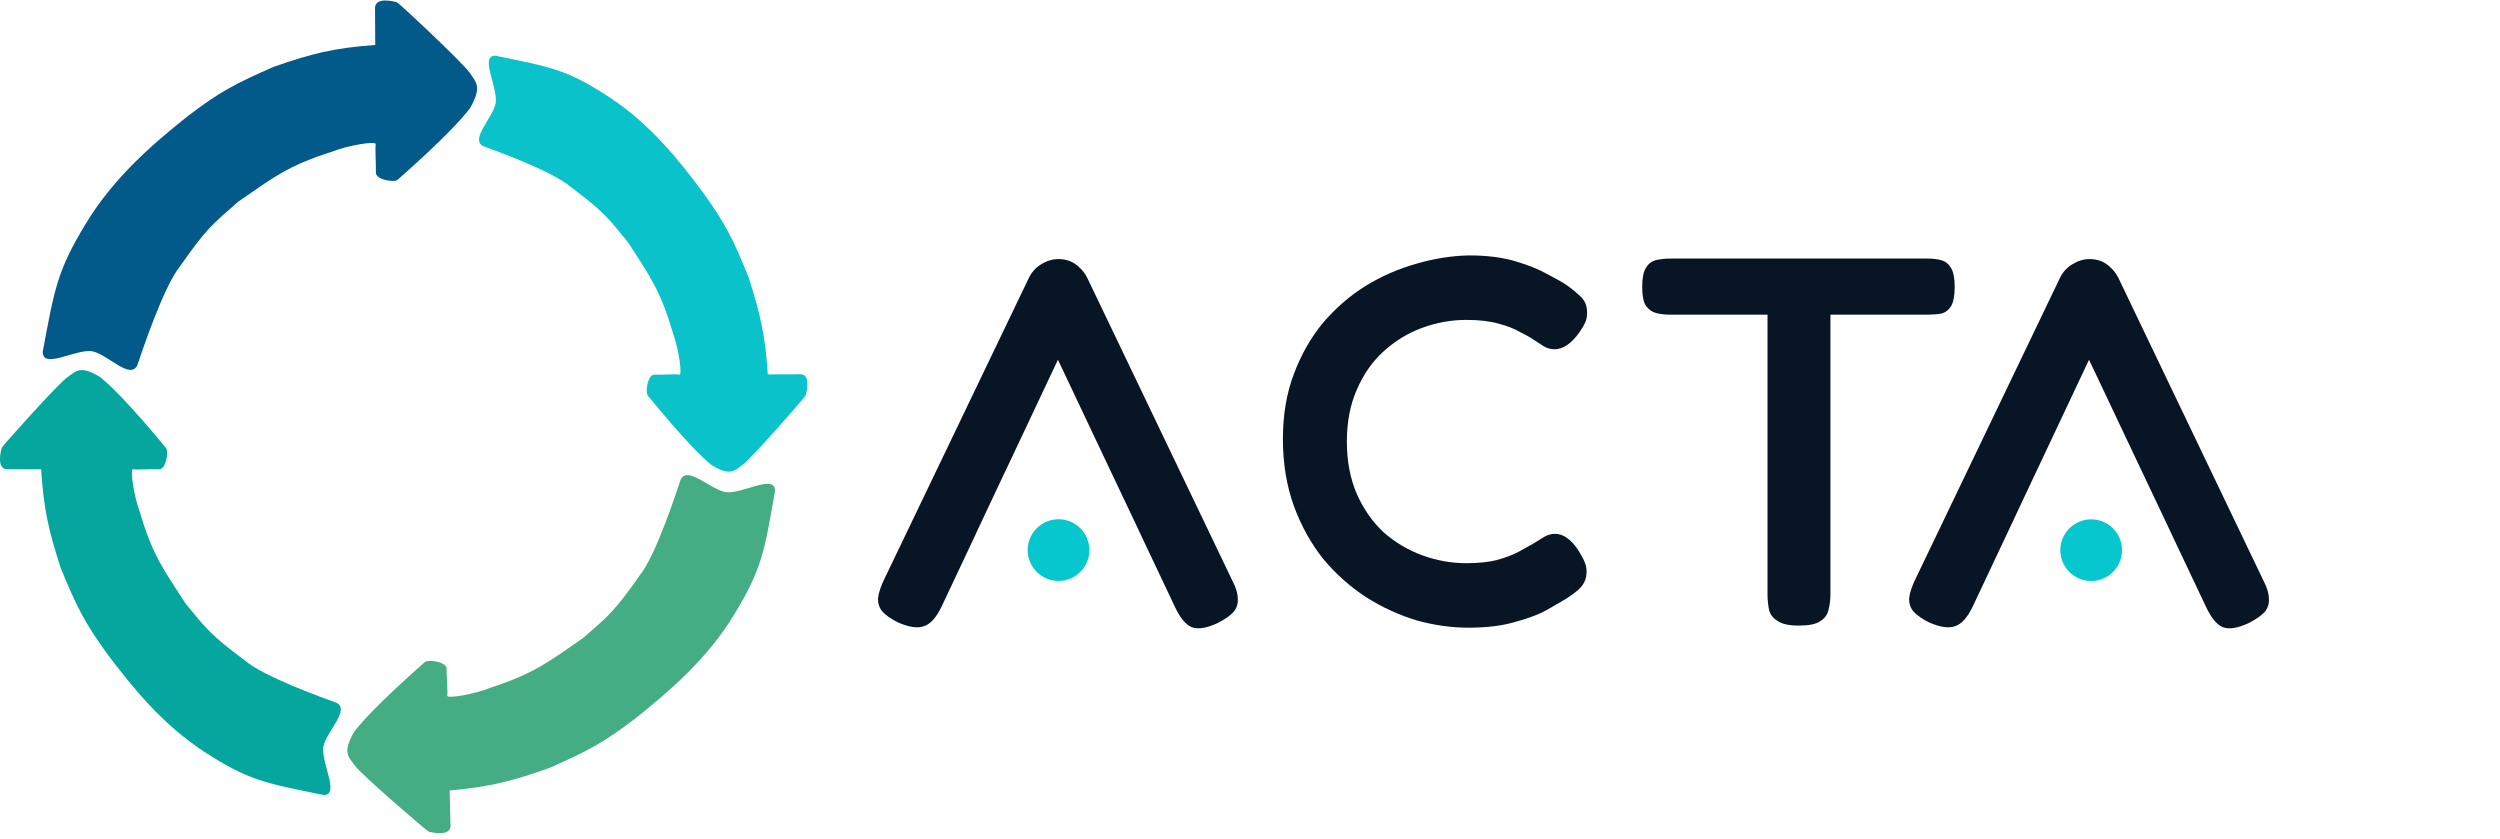
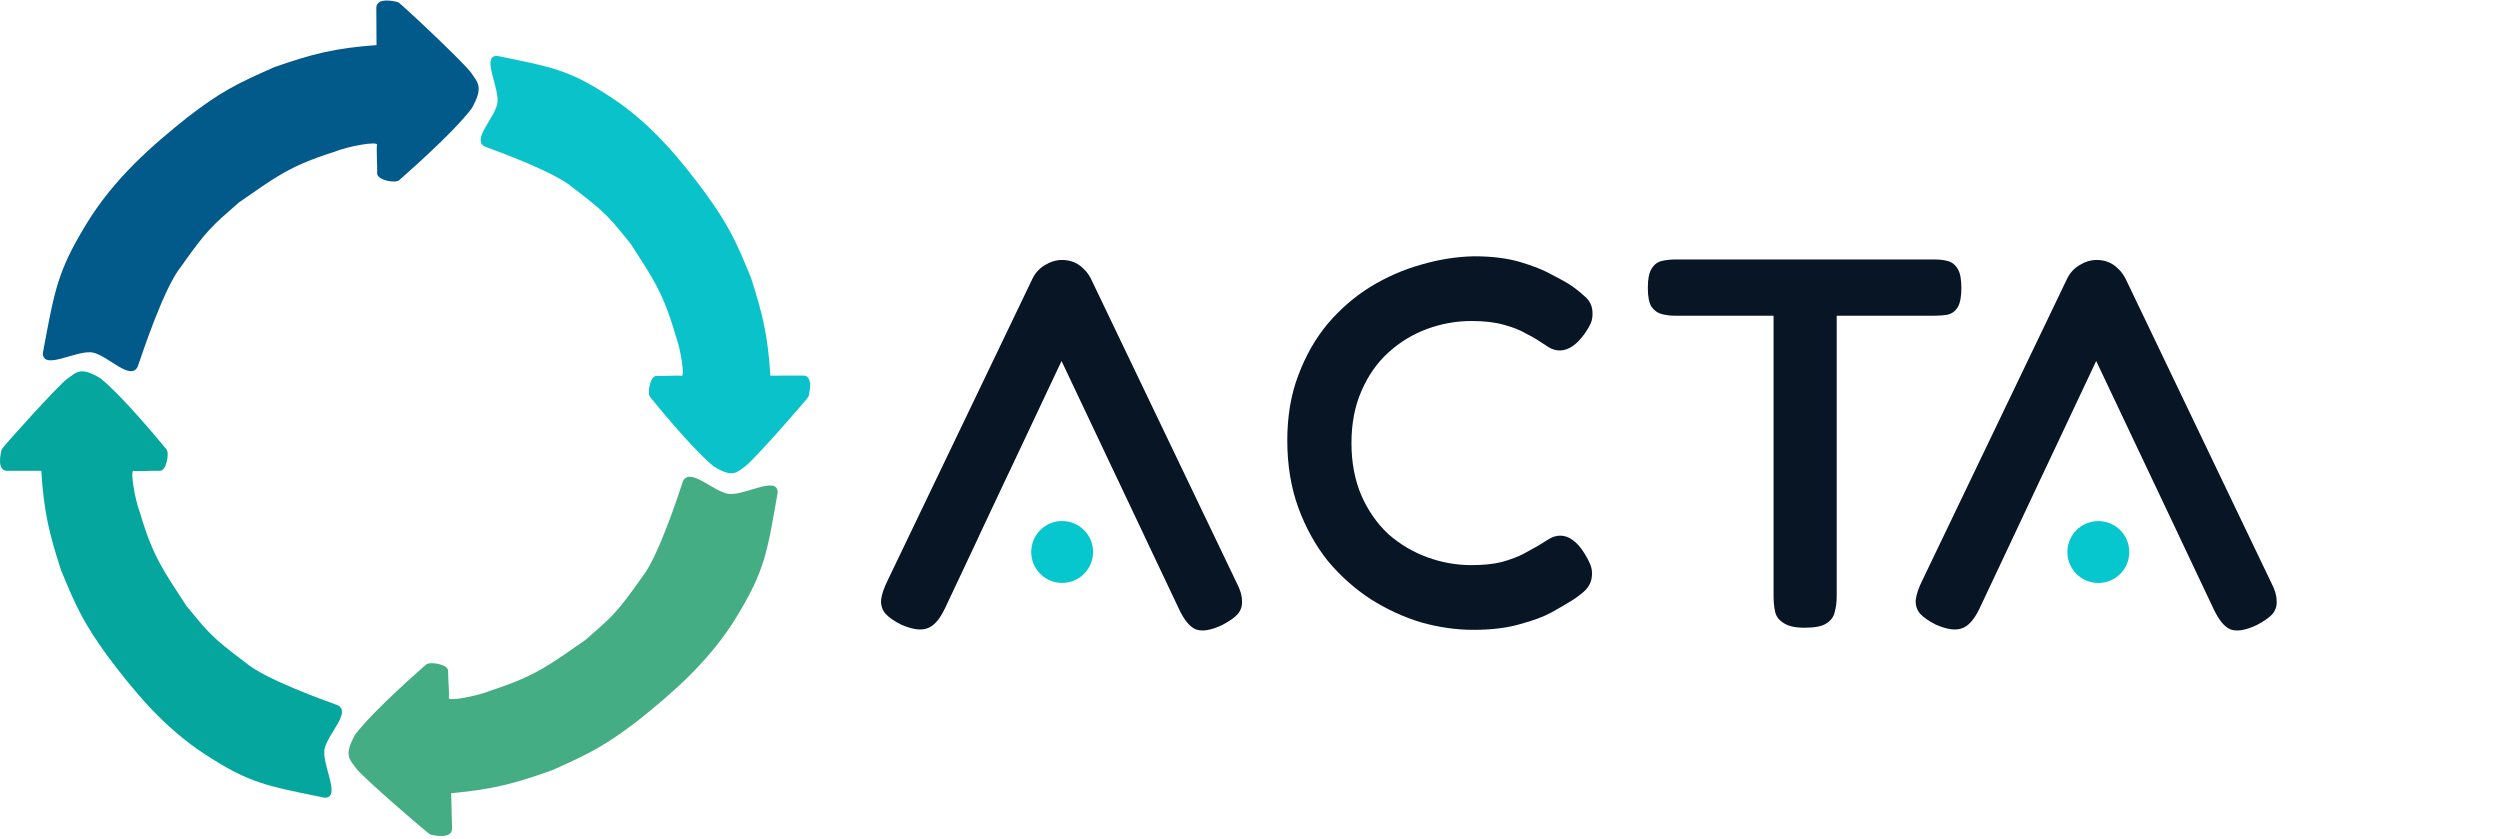
- <svg xmlns="http://www.w3.org/2000/svg" width="155" height="52" viewBox="0 0 155 52" fill="none">
-   <path d="M119.501 16.031C119.826 16.031 120.108 16.064 120.346 16.129C120.606 16.194 120.812 16.356 120.964 16.616C121.115 16.855 121.191 17.245 121.191 17.787C121.191 18.328 121.115 18.729 120.964 18.989C120.812 19.228 120.606 19.38 120.346 19.445C120.086 19.488 119.793 19.51 119.468 19.51H113.487V36.837C113.487 37.205 113.444 37.541 113.357 37.844C113.292 38.126 113.118 38.354 112.837 38.527C112.577 38.7 112.132 38.787 111.504 38.787C110.919 38.787 110.485 38.69 110.204 38.495C109.922 38.321 109.748 38.093 109.683 37.812C109.618 37.508 109.586 37.172 109.586 36.804V19.51H103.539C103.236 19.51 102.954 19.477 102.694 19.412C102.434 19.347 102.217 19.195 102.044 18.957C101.892 18.719 101.816 18.328 101.816 17.787C101.816 17.245 101.892 16.855 102.044 16.616C102.196 16.356 102.402 16.194 102.662 16.129C102.943 16.064 103.236 16.031 103.539 16.031H119.501Z" fill="#081524" />
-   <path d="M91.047 38.917C89.986 38.917 88.913 38.765 87.829 38.462C86.746 38.137 85.705 37.66 84.708 37.031C83.711 36.381 82.823 35.59 82.043 34.658C81.284 33.705 80.677 32.61 80.222 31.375C79.767 30.118 79.54 28.731 79.54 27.214C79.54 25.718 79.767 24.375 80.222 23.183C80.677 21.969 81.284 20.907 82.043 19.997C82.823 19.087 83.701 18.328 84.676 17.721C85.673 17.115 86.713 16.66 87.797 16.356C88.902 16.031 89.996 15.858 91.08 15.836C92.185 15.836 93.139 15.955 93.941 16.194C94.743 16.432 95.393 16.692 95.891 16.974C96.39 17.234 96.726 17.418 96.899 17.526C97.246 17.743 97.571 17.992 97.874 18.274C98.199 18.534 98.373 18.859 98.394 19.249C98.416 19.509 98.383 19.748 98.297 19.965C98.21 20.16 98.091 20.365 97.939 20.582C97.679 20.951 97.419 21.221 97.159 21.395C96.899 21.568 96.639 21.655 96.379 21.655C96.14 21.655 95.913 21.59 95.696 21.46C95.501 21.33 95.252 21.167 94.948 20.972C94.818 20.886 94.58 20.756 94.233 20.582C93.908 20.387 93.464 20.214 92.9 20.062C92.359 19.91 91.698 19.834 90.917 19.834C89.986 19.834 89.075 19.997 88.187 20.322C87.298 20.647 86.496 21.135 85.781 21.785C85.088 22.413 84.535 23.204 84.123 24.158C83.711 25.09 83.506 26.163 83.506 27.376C83.506 28.59 83.711 29.674 84.123 30.627C84.535 31.559 85.088 32.35 85.781 33C86.496 33.629 87.298 34.106 88.187 34.431C89.075 34.756 89.986 34.918 90.917 34.918C91.654 34.918 92.283 34.853 92.803 34.723C93.345 34.572 93.8 34.398 94.168 34.203C94.558 33.986 94.851 33.824 95.046 33.715C95.284 33.564 95.512 33.423 95.729 33.293C95.945 33.163 96.173 33.098 96.411 33.098C96.671 33.098 96.921 33.184 97.159 33.358C97.419 33.531 97.668 33.813 97.907 34.203C98.058 34.441 98.178 34.669 98.264 34.886C98.351 35.102 98.383 35.33 98.362 35.569C98.34 35.959 98.167 36.294 97.842 36.576C97.538 36.836 97.213 37.064 96.867 37.259C96.693 37.367 96.357 37.562 95.859 37.844C95.382 38.104 94.743 38.343 93.941 38.559C93.139 38.798 92.174 38.917 91.047 38.917Z" fill="#081524" />
-   <path d="M65.624 16.062C65.884 16.062 66.123 16.106 66.34 16.192C66.556 16.279 66.751 16.41 66.925 16.583C67.12 16.756 67.282 16.973 67.412 17.232L76.417 36.023C76.634 36.434 76.742 36.803 76.742 37.128C76.764 37.431 76.677 37.702 76.482 37.94C76.287 38.157 75.962 38.385 75.507 38.623C74.813 38.948 74.272 39.034 73.882 38.883C73.513 38.731 73.166 38.309 72.841 37.615L70.702 33.099H70.705L68.884 29.255L68.882 29.254L65.592 22.304L62.311 29.261L62.306 29.262L60.499 33.099H60.504L58.375 37.615C58.05 38.287 57.692 38.688 57.302 38.818C56.911 38.97 56.37 38.894 55.677 38.591C55.243 38.374 54.918 38.147 54.701 37.908C54.506 37.67 54.42 37.388 54.441 37.062C54.485 36.716 54.626 36.304 54.864 35.827L63.804 17.2C63.977 16.854 64.227 16.583 64.552 16.388C64.898 16.171 65.256 16.062 65.624 16.062Z" fill="#081524" />
-   <path d="M129.553 16.062C129.813 16.062 130.052 16.106 130.268 16.192C130.485 16.279 130.68 16.41 130.853 16.583C131.048 16.756 131.211 16.973 131.341 17.232L140.346 36.023C140.562 36.434 140.671 36.803 140.671 37.128C140.692 37.431 140.606 37.702 140.411 37.94C140.216 38.157 139.89 38.385 139.435 38.623C138.742 38.948 138.2 39.035 137.809 38.883C137.441 38.731 137.094 38.308 136.769 37.615L134.65 33.14L134.653 33.141L132.857 29.35L132.855 29.349L129.52 22.304L126.206 29.334L126.203 29.335L124.47 33.02L122.304 37.615C121.978 38.287 121.62 38.688 121.23 38.818C120.84 38.97 120.299 38.894 119.605 38.591C119.172 38.374 118.846 38.147 118.63 37.908C118.435 37.67 118.348 37.388 118.37 37.062C118.413 36.716 118.554 36.304 118.793 35.827L127.732 17.2C127.906 16.854 128.155 16.583 128.48 16.388C128.827 16.171 129.184 16.062 129.553 16.062Z" fill="#081524" />
-   <ellipse cx="65.628" cy="34.105" rx="1.912" ry="1.912" fill="#05C7CD" />
-   <ellipse cx="129.652" cy="34.109" rx="1.912" ry="1.912" fill="#05C7CD" />
-   <path d="M4.183 23.382C4.728 23.008 4.971 22.623 6.215 23.382C7.723 24.616 10.096 27.551 10.288 27.767C10.48 27.983 10.28 29.108 9.883 29.089C9.487 29.071 8.463 29.14 8.254 29.09C8.044 29.04 8.296 30.751 8.661 31.725C9.463 34.439 10.129 35.294 11.513 37.431C12.831 39.029 13.015 39.328 15.18 40.947C16.352 41.962 20.057 43.278 20.883 43.581C21.684 44.019 20.318 45.278 20.068 46.216C19.818 47.154 21.127 49.293 20.068 49.29C16.416 48.552 15.408 48.379 12.735 46.654C10.062 44.929 8.183 42.581 6.624 40.508C5.197 38.527 4.738 37.583 3.773 35.236C3.029 32.939 2.71 31.615 2.551 29.089H0.514C-0.278 29.168 0.073 27.881 0.104 27.768C0.135 27.655 3.637 23.756 4.183 23.382Z" fill="#04A69E" />
-   <path d="M29.126 4.519C29.512 5.106 29.909 5.366 29.137 6.713C27.881 8.349 24.884 10.927 24.663 11.136C24.443 11.344 23.288 11.134 23.305 10.706C23.322 10.278 23.245 9.173 23.295 8.946C23.346 8.72 21.592 9.001 20.596 9.401C17.817 10.282 16.944 11.005 14.76 12.512C13.129 13.944 12.824 14.144 11.175 16.49C10.141 17.762 8.812 21.77 8.506 22.663C8.062 23.531 6.763 22.062 5.8 21.798C4.837 21.534 2.651 22.958 2.648 21.815C3.384 17.867 3.556 16.778 5.31 13.882C7.064 10.986 9.461 8.944 11.579 7.25C13.602 5.697 14.567 5.196 16.968 4.142C19.32 3.326 20.676 2.974 23.264 2.788L23.253 0.589C23.168 -0.266 24.489 0.106 24.606 0.139C24.722 0.172 28.74 3.932 29.126 4.519Z" fill="#025A8A" />
-   <path d="M46.048 28.812C45.525 29.18 45.292 29.558 44.094 28.817C42.641 27.611 40.352 24.74 40.167 24.528C39.982 24.317 40.172 23.214 40.552 23.231C40.933 23.248 41.918 23.177 42.119 23.226C42.32 23.274 42.075 21.597 41.72 20.644C40.942 17.985 40.3 17.148 38.964 15.057C37.692 13.494 37.515 13.201 35.429 11.619C34.3 10.627 30.734 9.347 29.939 9.052C29.168 8.625 30.478 7.387 30.716 6.466C30.953 5.546 29.69 3.453 30.708 3.453C34.221 4.166 35.19 4.333 37.764 6.018C40.339 7.702 42.151 9.999 43.655 12.028C45.033 13.966 45.477 14.89 46.411 17.189C47.132 19.439 47.442 20.736 47.602 23.212L49.56 23.206C50.321 23.127 49.987 24.389 49.957 24.5C49.928 24.612 46.572 28.444 46.048 28.812Z" fill="#0AC2CA" />
-   <path d="M22.006 47.473C21.61 46.92 21.211 46.68 21.953 45.377C23.174 43.789 26.111 41.266 26.326 41.062C26.542 40.859 27.696 41.036 27.687 41.445C27.679 41.854 27.776 42.909 27.73 43.126C27.685 43.343 29.426 43.04 30.411 42.638C33.162 41.74 34.018 41.032 36.164 39.548C37.762 38.148 38.063 37.95 39.661 35.675C40.667 34.44 41.915 30.584 42.203 29.725C42.629 28.887 43.95 30.264 44.915 30.497C45.879 30.73 48.029 29.325 48.054 30.417C47.395 34.203 47.244 35.247 45.552 38.05C43.859 40.852 41.51 42.85 39.433 44.511C37.447 46.035 36.495 46.533 34.123 47.589C31.796 48.416 30.452 48.779 27.877 49.009L27.93 51.11C28.031 51.924 26.708 51.596 26.591 51.567C26.474 51.537 22.402 48.026 22.006 47.473Z" fill="#44AD84" />
+ <svg xmlns="http://www.w3.org/2000/svg" width="167" height="56" viewBox="0 0 167 56" fill="none">
+   <path d="M129.194 17.331C129.545 17.331 129.85 17.366 130.107 17.436C130.388 17.507 130.611 17.683 130.775 17.964C130.939 18.221 131.021 18.643 131.021 19.229C131.021 19.815 130.939 20.248 130.775 20.529C130.611 20.787 130.388 20.951 130.107 21.021C129.826 21.068 129.51 21.092 129.158 21.092H122.692V39.824C122.692 40.222 122.645 40.585 122.551 40.913C122.481 41.218 122.293 41.464 121.989 41.651C121.708 41.839 121.227 41.932 120.548 41.932C119.915 41.932 119.447 41.827 119.142 41.616C118.838 41.429 118.65 41.183 118.58 40.878C118.509 40.55 118.474 40.187 118.474 39.789V21.092H111.937C111.609 21.092 111.305 21.056 111.024 20.986C110.742 20.916 110.508 20.752 110.321 20.494C110.157 20.236 110.075 19.815 110.075 19.229C110.075 18.643 110.157 18.221 110.321 17.964C110.485 17.683 110.707 17.507 110.988 17.436C111.293 17.366 111.609 17.331 111.937 17.331H129.194Z" fill="#081524" />
+   <path d="M98.432 42.073C97.284 42.073 96.124 41.909 94.953 41.581C93.781 41.23 92.656 40.714 91.579 40.035C90.501 39.332 89.54 38.477 88.697 37.469C87.877 36.438 87.221 35.255 86.729 33.919C86.237 32.56 85.991 31.061 85.991 29.421C85.991 27.804 86.237 26.352 86.729 25.063C87.221 23.751 87.877 22.603 88.697 21.619C89.54 20.635 90.489 19.815 91.544 19.159C92.621 18.503 93.746 18.011 94.918 17.682C96.112 17.331 97.296 17.143 98.467 17.12C99.662 17.12 100.693 17.249 101.56 17.507C102.427 17.764 103.13 18.046 103.669 18.35C104.208 18.631 104.571 18.831 104.758 18.948C105.133 19.182 105.484 19.451 105.812 19.756C106.164 20.037 106.351 20.389 106.375 20.81C106.398 21.091 106.363 21.349 106.269 21.584C106.176 21.794 106.047 22.017 105.883 22.251C105.602 22.65 105.32 22.942 105.039 23.13C104.758 23.317 104.477 23.411 104.196 23.411C103.938 23.411 103.692 23.341 103.458 23.2C103.247 23.06 102.977 22.884 102.649 22.673C102.509 22.579 102.251 22.439 101.876 22.251C101.525 22.04 101.044 21.853 100.435 21.689C99.85 21.525 99.135 21.443 98.291 21.443C97.284 21.443 96.3 21.619 95.339 21.97C94.379 22.322 93.512 22.849 92.739 23.552C91.989 24.231 91.391 25.086 90.946 26.117C90.501 27.125 90.278 28.285 90.278 29.597C90.278 30.909 90.501 32.08 90.946 33.111C91.391 34.118 91.989 34.974 92.739 35.677C93.512 36.356 94.379 36.872 95.339 37.223C96.3 37.575 97.284 37.75 98.291 37.75C99.088 37.75 99.767 37.68 100.33 37.539C100.916 37.375 101.408 37.188 101.806 36.977C102.228 36.743 102.544 36.567 102.755 36.45C103.013 36.286 103.259 36.133 103.493 35.993C103.727 35.852 103.973 35.782 104.231 35.782C104.512 35.782 104.782 35.876 105.039 36.063C105.32 36.251 105.59 36.555 105.848 36.977C106.012 37.235 106.14 37.481 106.234 37.715C106.328 37.949 106.363 38.195 106.34 38.453C106.316 38.875 106.129 39.238 105.777 39.543C105.449 39.824 105.098 40.07 104.723 40.281C104.536 40.398 104.172 40.609 103.633 40.913C103.118 41.194 102.427 41.452 101.56 41.686C100.693 41.944 99.65 42.073 98.432 42.073Z" fill="#081524" />
+   <path d="M70.946 17.366C71.227 17.366 71.485 17.413 71.72 17.507C71.954 17.601 72.165 17.741 72.353 17.929C72.563 18.116 72.739 18.351 72.88 18.632L82.614 38.945C82.849 39.39 82.966 39.788 82.966 40.14C82.989 40.468 82.895 40.761 82.685 41.019C82.474 41.253 82.123 41.499 81.631 41.757C80.881 42.108 80.295 42.202 79.873 42.038C79.475 41.874 79.1 41.417 78.749 40.667L76.436 35.784H76.439L74.47 31.629L74.469 31.628L70.911 24.114L67.365 31.635L67.36 31.636L65.405 35.784H65.411L63.109 40.667C62.758 41.393 62.371 41.827 61.949 41.968C61.528 42.132 60.942 42.05 60.192 41.722C59.724 41.487 59.372 41.241 59.138 40.983C58.927 40.726 58.833 40.421 58.856 40.069C58.903 39.695 59.056 39.25 59.313 38.734L68.978 18.597C69.166 18.222 69.436 17.929 69.787 17.718C70.162 17.484 70.548 17.366 70.946 17.366Z" fill="#081524" />
+   <path d="M140.061 17.366C140.342 17.366 140.6 17.413 140.834 17.507C141.068 17.601 141.279 17.741 141.467 17.929C141.678 18.116 141.854 18.351 141.994 18.632L151.729 38.945C151.963 39.39 152.08 39.788 152.08 40.14C152.104 40.468 152.01 40.761 151.799 41.019C151.588 41.253 151.237 41.499 150.745 41.757C149.995 42.108 149.409 42.202 148.987 42.038C148.589 41.874 148.215 41.417 147.863 40.667L145.572 35.828L145.575 35.829L143.633 31.731L143.632 31.73L140.025 24.114L136.442 31.715L136.439 31.716L134.642 35.536L132.224 40.667C131.872 41.393 131.485 41.827 131.063 41.968C130.642 42.132 130.056 42.05 129.307 41.722C128.838 41.487 128.486 41.241 128.252 40.983C128.041 40.726 127.947 40.421 127.971 40.069C128.018 39.695 128.17 39.25 128.428 38.734L138.093 18.597C138.28 18.222 138.55 17.929 138.901 17.718C139.276 17.484 139.662 17.366 140.061 17.366Z" fill="#081524" />
+   <ellipse cx="70.951" cy="36.872" rx="2.067" ry="2.067" fill="#05C7CD" />
+   <ellipse cx="140.168" cy="36.876" rx="2.067" ry="2.067" fill="#05C7CD" />
+   <path d="M4.522 25.279C5.112 24.874 5.374 24.458 6.719 25.278C8.349 26.613 10.915 29.786 11.122 30.019C11.33 30.253 11.113 31.469 10.685 31.449C10.257 31.429 9.149 31.504 8.923 31.45C8.697 31.396 8.968 33.246 9.364 34.298C10.231 37.233 10.95 38.157 12.447 40.467C13.872 42.195 14.07 42.518 16.411 44.269C17.678 45.366 21.684 46.789 22.576 47.117C23.442 47.59 21.965 48.951 21.695 49.965C21.425 50.979 22.84 53.291 21.695 53.288C17.747 52.49 16.658 52.303 13.768 50.438C10.877 48.573 8.847 46.035 7.161 43.793C5.618 41.652 5.122 40.632 4.079 38.094C3.275 35.611 2.93 34.179 2.757 31.449H0.555C-0.3 31.535 0.079 30.143 0.113 30.02C0.146 29.898 3.932 25.683 4.522 25.279Z" fill="#04A69E" />
+   <path d="M31.488 4.885C31.906 5.52 32.334 5.801 31.5 7.258C30.142 9.026 26.902 11.813 26.663 12.039C26.425 12.264 25.177 12.037 25.195 11.575C25.213 11.112 25.13 9.917 25.184 9.672C25.239 9.427 23.343 9.731 22.266 10.164C19.262 11.116 18.318 11.898 15.957 13.527C14.194 15.075 13.864 15.291 12.081 17.828C10.964 19.202 9.527 23.536 9.196 24.501C8.715 25.439 7.311 23.852 6.27 23.566C5.229 23.28 2.866 24.82 2.862 23.584C3.658 19.316 3.844 18.139 5.74 15.008C7.637 11.877 10.229 9.67 12.518 7.838C14.704 6.159 15.748 5.618 18.344 4.478C20.887 3.596 22.352 3.215 25.151 3.014L25.139 0.636C25.046 -0.287 26.475 0.115 26.601 0.15C26.727 0.186 31.07 4.251 31.488 4.885Z" fill="#025A8A" />
+   <path d="M49.783 31.148C49.217 31.546 48.966 31.955 47.671 31.154C46.1 29.85 43.625 26.746 43.425 26.517C43.225 26.289 43.43 25.096 43.841 25.115C44.253 25.133 45.318 25.057 45.535 25.109C45.753 25.162 45.487 23.349 45.104 22.317C44.263 19.443 43.569 18.538 42.124 16.277C40.749 14.588 40.558 14.271 38.303 12.561C37.082 11.489 33.227 10.104 32.368 9.785C31.534 9.324 32.95 7.985 33.207 6.99C33.464 5.995 32.098 3.732 33.198 3.732C36.996 4.504 38.044 4.684 40.827 6.505C43.611 8.326 45.57 10.809 47.196 13.003C48.685 15.098 49.165 16.097 50.175 18.582C50.954 21.015 51.29 22.417 51.463 25.094L53.58 25.088C54.402 25.002 54.041 26.367 54.009 26.487C53.977 26.607 50.349 30.75 49.783 31.148Z" fill="#0AC2CA" />
+   <path d="M23.791 51.324C23.363 50.726 22.931 50.466 23.734 49.057C25.055 47.341 28.229 44.613 28.462 44.393C28.695 44.173 29.943 44.364 29.933 44.807C29.924 45.249 30.029 46.389 29.98 46.624C29.93 46.859 31.813 46.531 32.878 46.096C35.852 45.125 36.777 44.359 39.098 42.756C40.825 41.242 41.15 41.029 42.878 38.569C43.965 37.233 45.315 33.064 45.626 32.136C46.087 31.23 47.516 32.718 48.558 32.97C49.601 33.223 51.925 31.703 51.952 32.884C51.239 36.978 51.077 38.106 49.247 41.136C47.417 44.165 44.877 46.325 42.631 48.122C40.484 49.769 39.455 50.307 36.891 51.449C34.375 52.342 32.922 52.735 30.138 52.984L30.195 55.255C30.305 56.136 28.874 55.781 28.748 55.749C28.622 55.717 24.219 51.921 23.791 51.324Z" fill="#44AD84" />
</svg>
